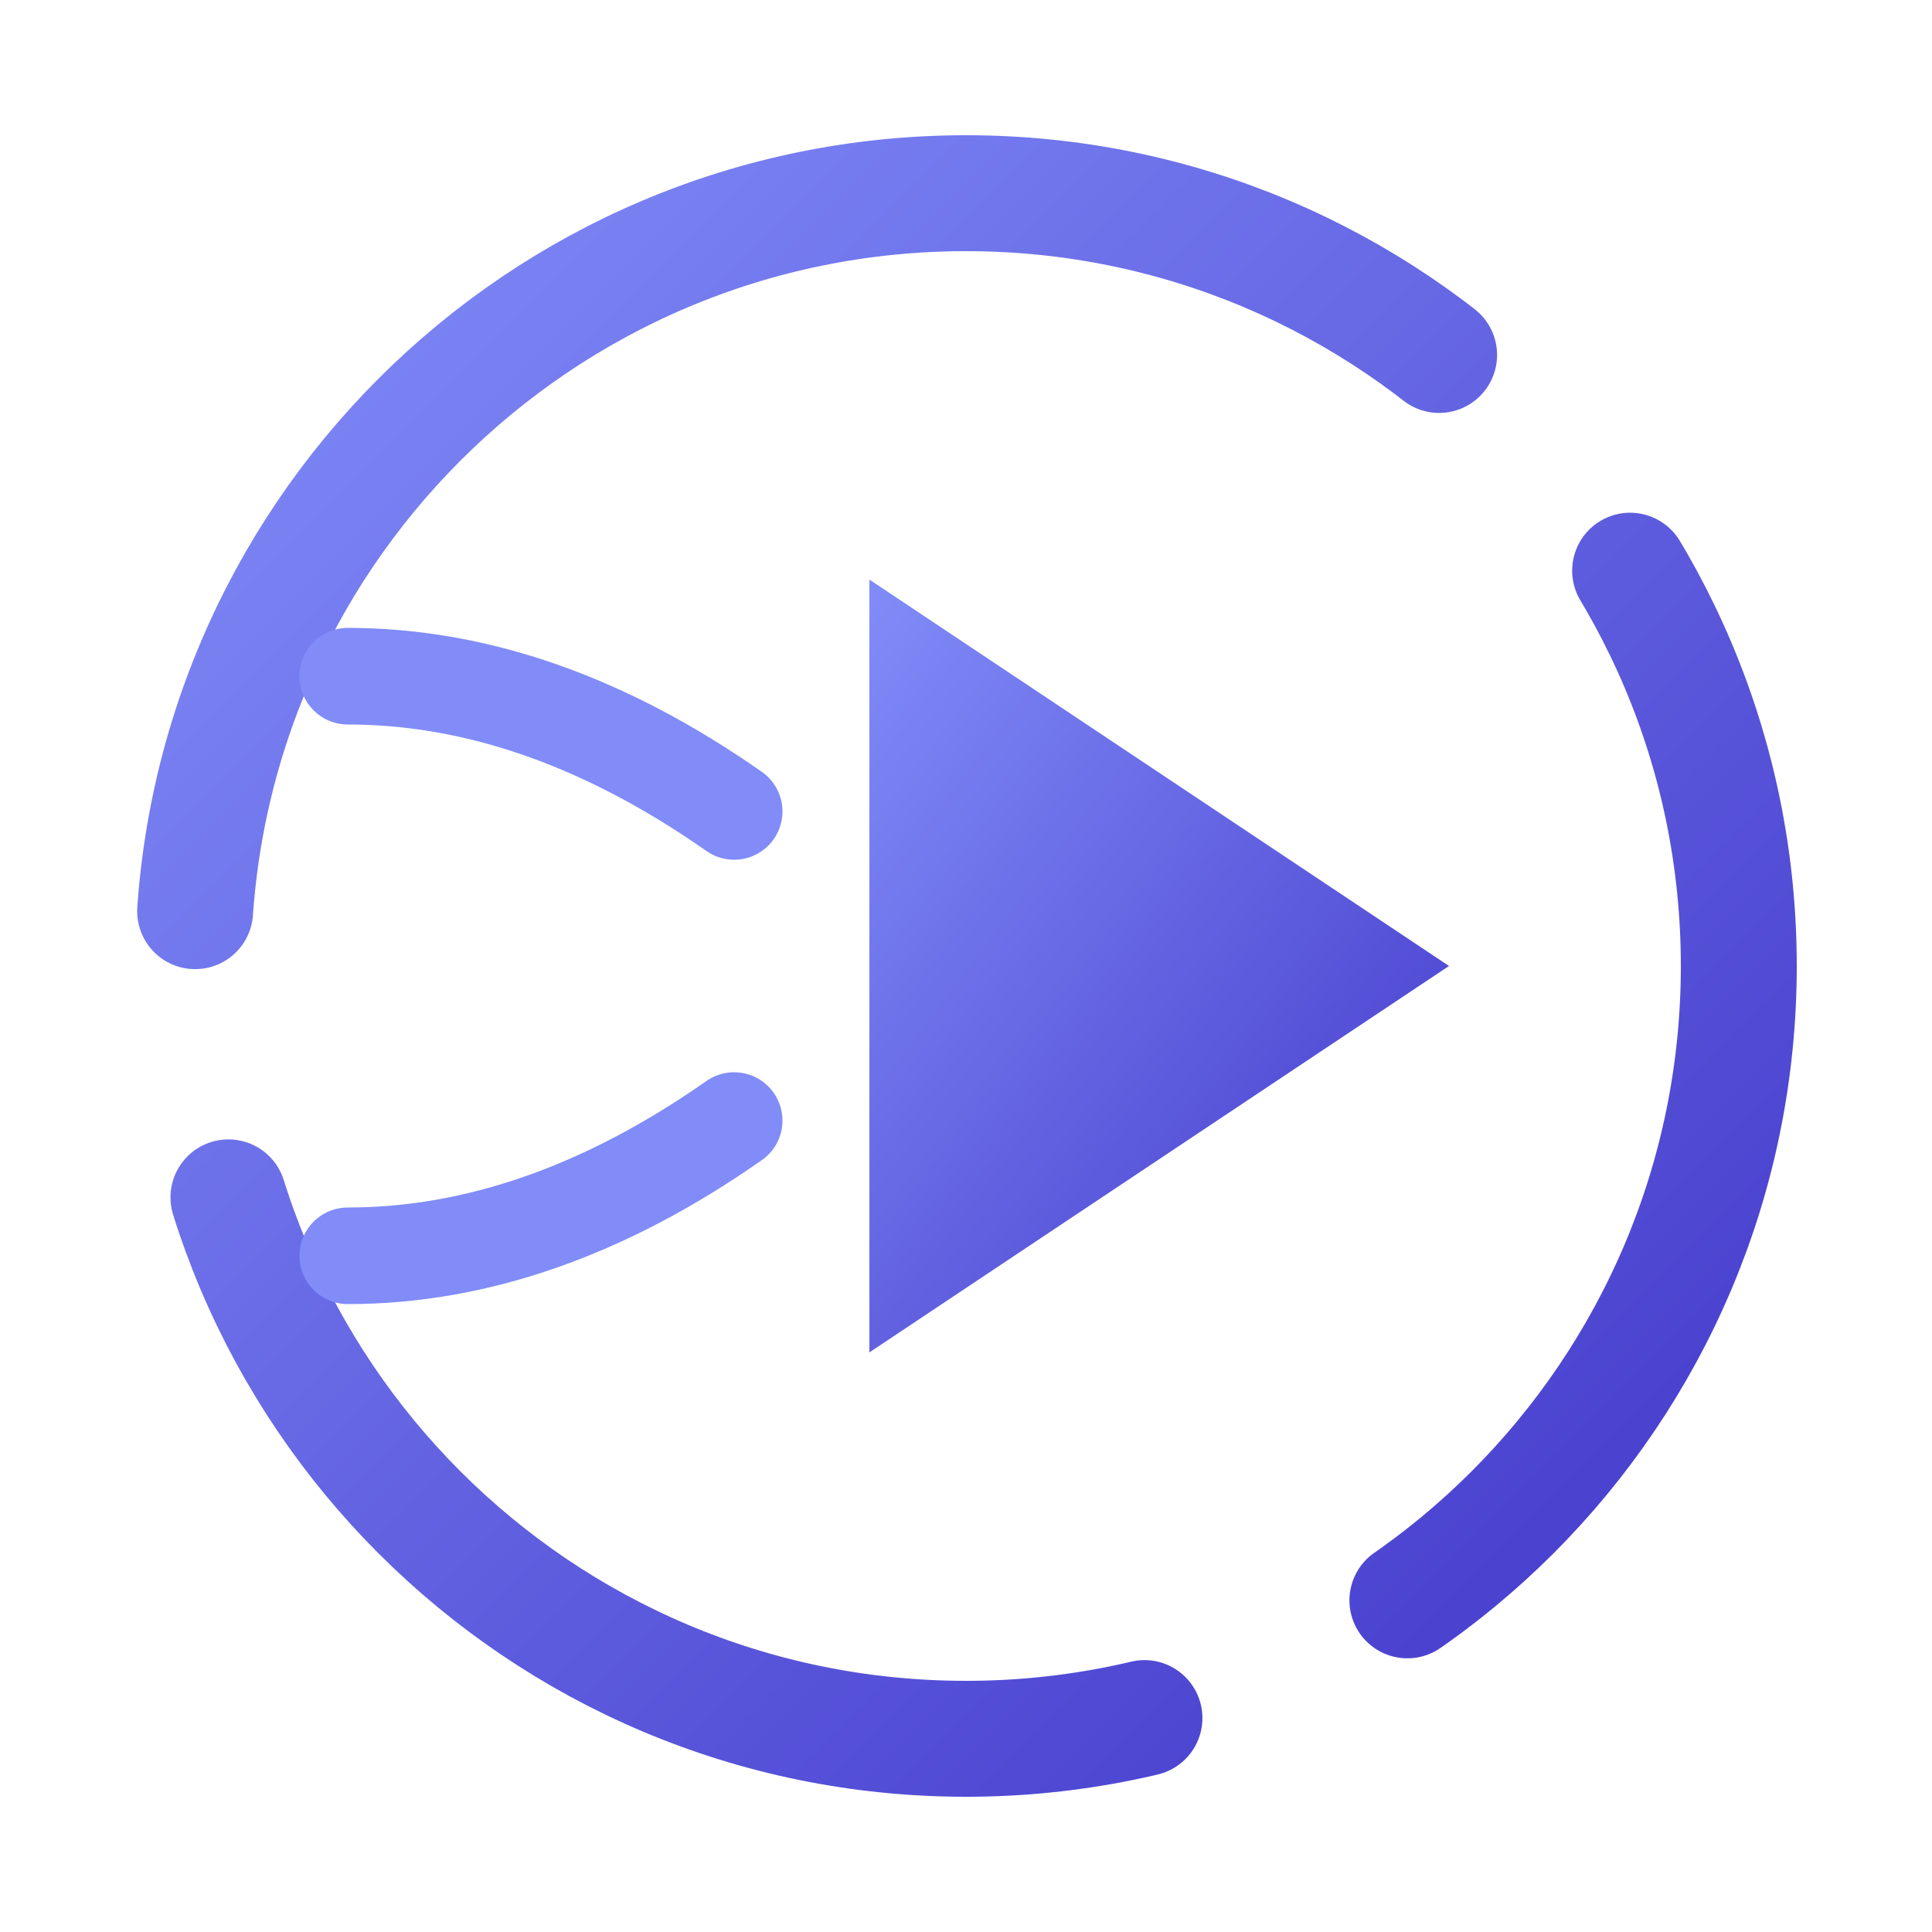
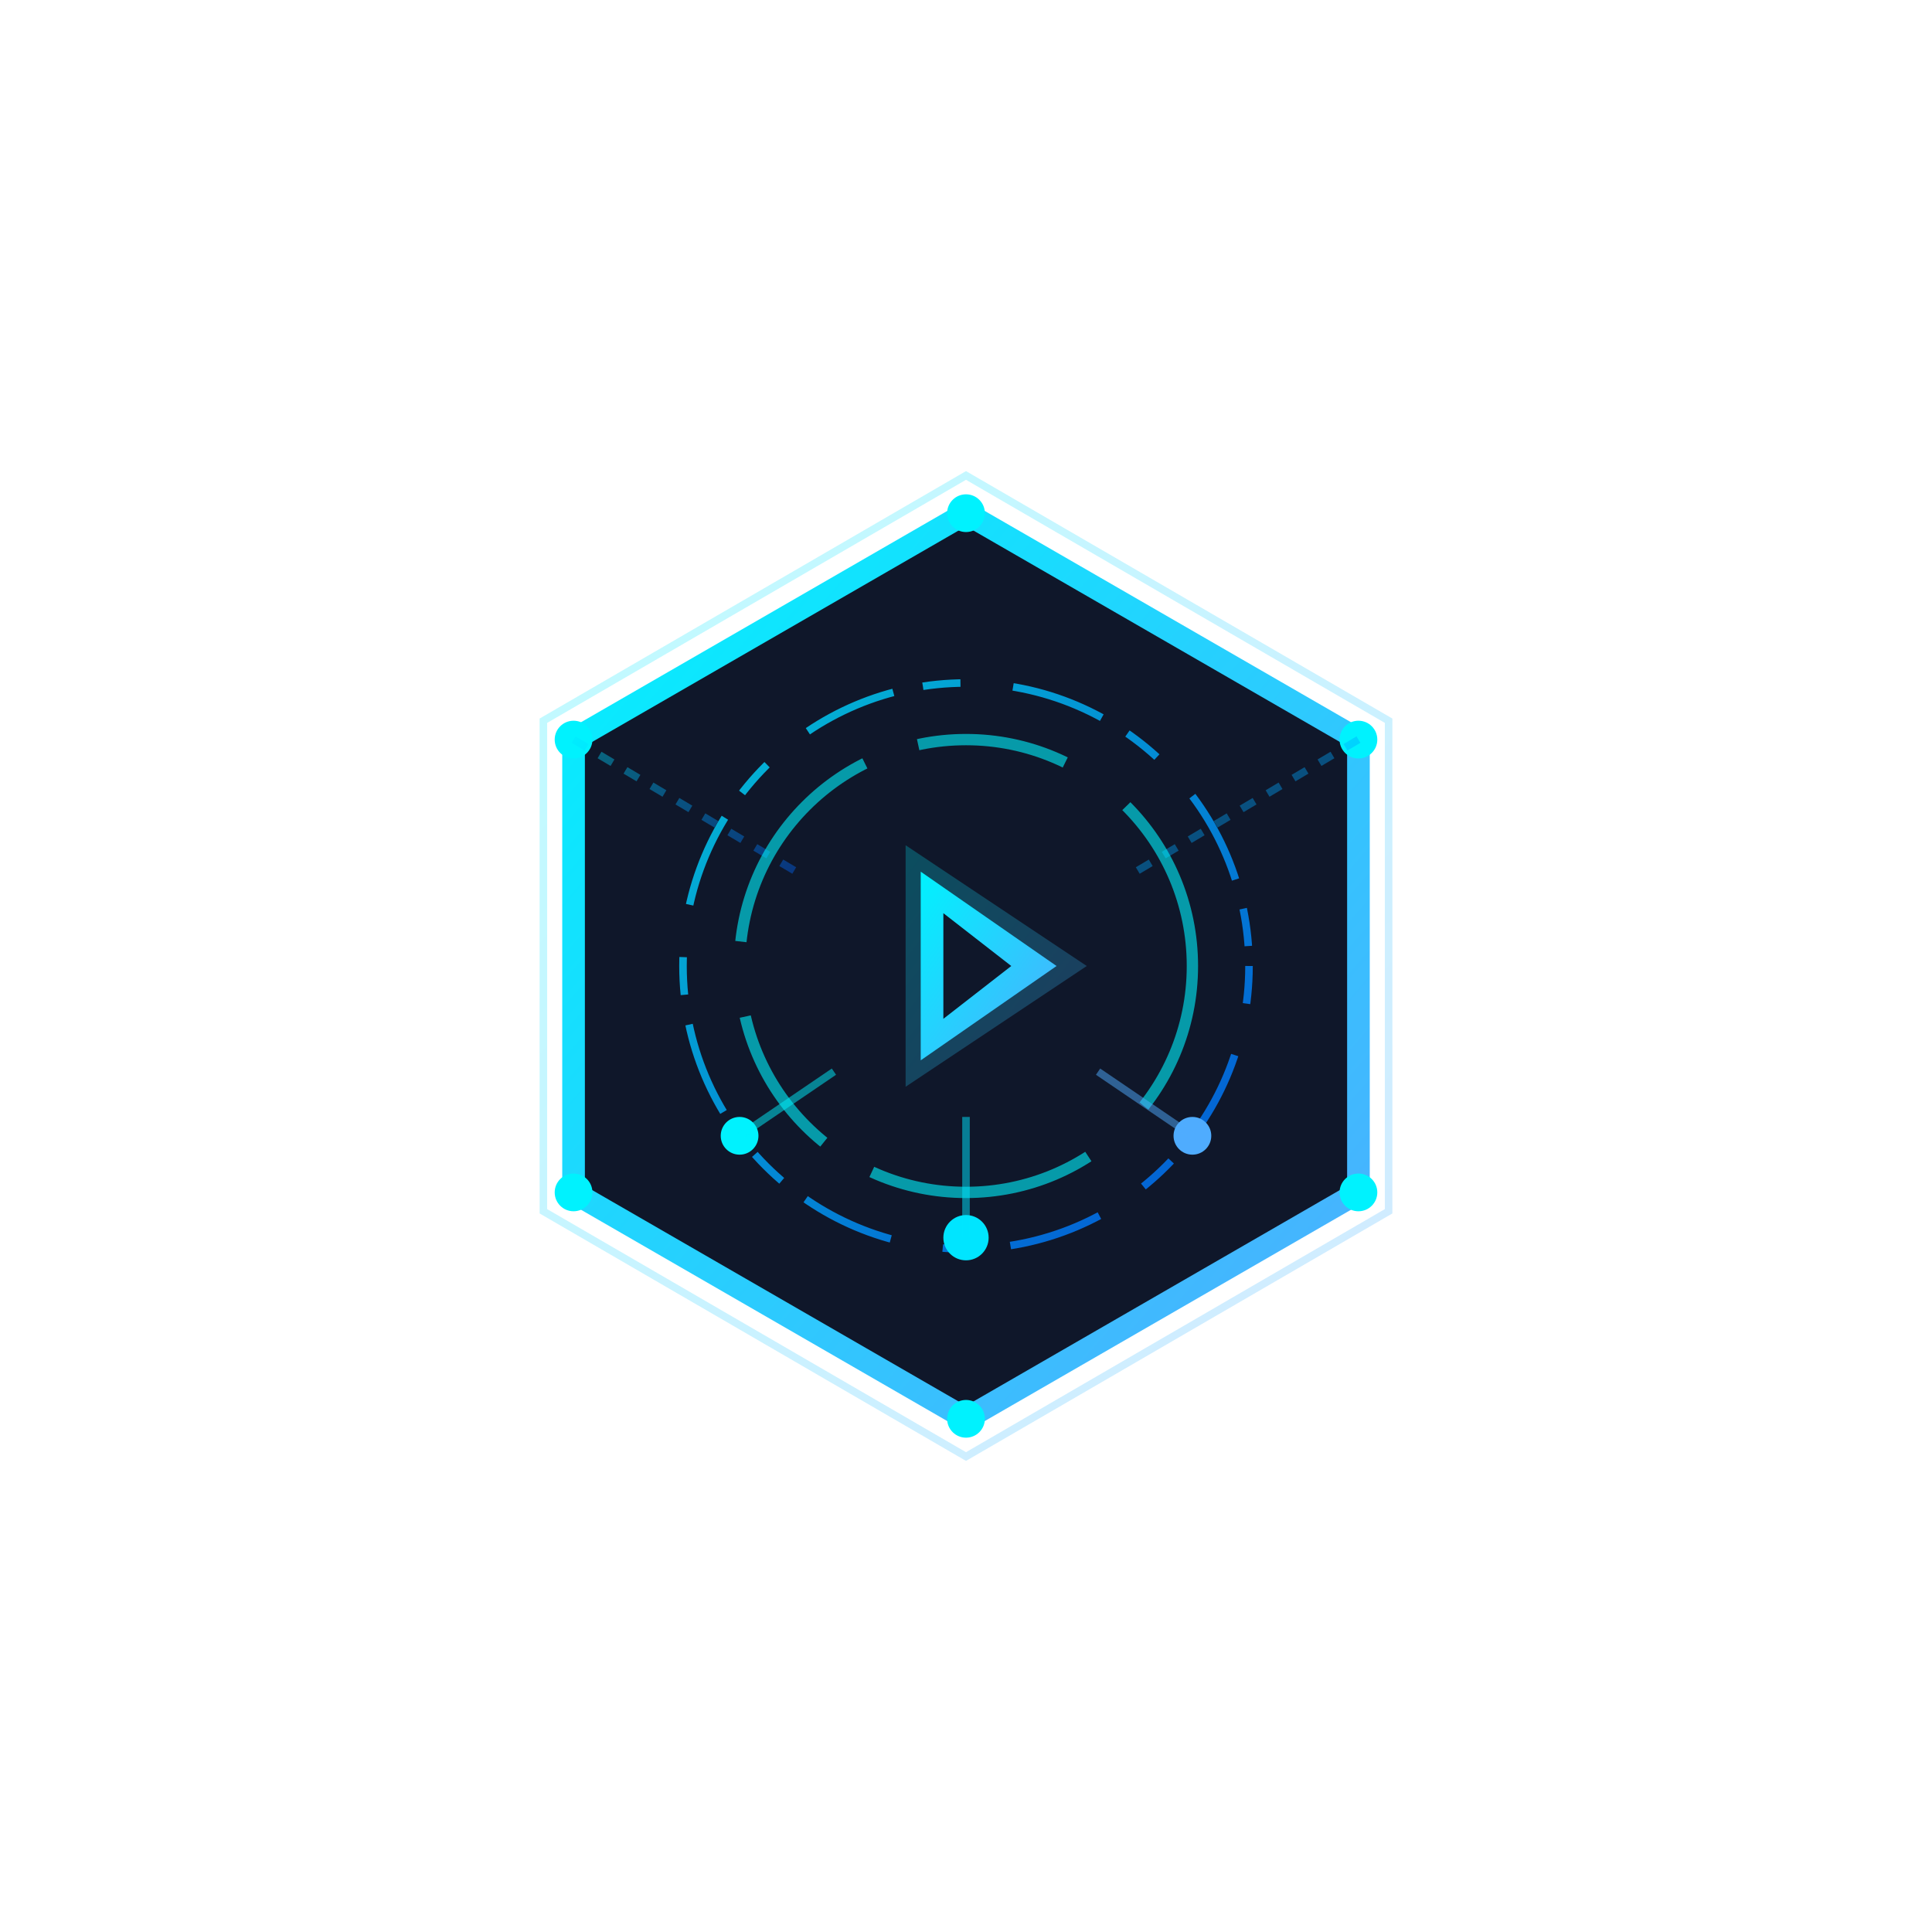
- <svg xmlns="http://www.w3.org/2000/svg" viewBox="0 0 100 100">
+ <svg xmlns="http://www.w3.org/2000/svg" viewBox="0 0 512 512" width="100%" height="100%">
  <defs>
-     <linearGradient id="reaGrad" x1="0%" y1="0%" x2="100%" y2="100%">
-       <stop offset="0%" style="stop-color:#818cf8;stop-opacity:1" />
-       <stop offset="100%" style="stop-color:#4338ca;stop-opacity:1" />
+     <linearGradient id="cyan_grad" x1="0%" y1="0%" x2="100%" y2="100%">
+       <stop offset="0%" stop-color="#00F2FE" />
+       <stop offset="100%" stop-color="#4FACFE" />
+     </linearGradient>
+     <linearGradient id="accent_grad" x1="0%" y1="0%" x2="100%" y2="100%">
+       <stop offset="0%" stop-color="#00E5FF" />
+       <stop offset="100%" stop-color="#0066FF" />
    </linearGradient>
  </defs>
-   <path d="M50 10 a40 40 0 1 0 0 80 a40 40 0 1 0 0 -80" fill="none" stroke="url(#reaGrad)" stroke-width="6" stroke-dasharray="60 15" stroke-linecap="round" />
-   <path d="M10 50 L35 50" fill="none" stroke="url(#reaGrad)" stroke-width="6" stroke-linecap="round" />
-   <path d="M18 35 Q 28 35 38 42" fill="none" stroke="#818cf8" stroke-width="5" stroke-linecap="round" />
-   <path d="M18 65 Q 28 65 38 58" fill="none" stroke="#818cf8" stroke-width="5" stroke-linecap="round" />
-   <polygon points="45,30 75,50 45,70" fill="url(#reaGrad)" />
+   <g transform="translate(256, 256)">
+     <polygon points="0,-130 112,-65 112,65 0,130 -112,65 -112,-65" fill="none" stroke="url(#cyan_grad)" stroke-width="2" opacity="0.25" />
+     <polygon points="0,-120 104,-60 104,60 0,120 -104,60 -104,-60" fill="#0F172A" stroke="url(#cyan_grad)" stroke-width="6" stroke-linejoin="round" />
+     <circle cx="0" cy="-120" r="5" fill="#00F2FE" />
+     <circle cx="104" cy="-60" r="5" fill="#00F2FE" />
+     <circle cx="104" cy="60" r="5" fill="#00F2FE" />
+     <circle cx="0" cy="120" r="5" fill="#00F2FE" />
+     <circle cx="-104" cy="60" r="5" fill="#00F2FE" />
+     <circle cx="-104" cy="-60" r="5" fill="#00F2FE" />
+     <line x1="-104" y1="-60" x2="-45" y2="-25" stroke="url(#accent_grad)" stroke-width="2" opacity="0.4" stroke-dasharray="4,4" />
+     <line x1="104" y1="-60" x2="45" y2="-25" stroke="url(#accent_grad)" stroke-width="2" opacity="0.4" stroke-dasharray="4,4" />
+     <line x1="0" y1="-120" x2="0" y2="-55" stroke="url(#accent_grad)" stroke-width="2" opacity="0.4" stroke-dasharray="4,4" />
+     <circle cx="0" cy="0" r="75" fill="none" stroke="url(#accent_grad)" stroke-width="2" stroke-dasharray="10, 14, 25, 8" opacity="0.8" />
+     <circle cx="0" cy="0" r="60" fill="none" stroke="#00F2FE" stroke-width="3" stroke-dasharray="40, 20, 60, 15" opacity="0.6" />
+     <g transform="translate(0, 0)">
+       <polygon points="-16,-32 32,0 -16,32" fill="url(#cyan_grad)" opacity="0.25" />
+       <polygon points="-12,-25 24,0 -12,25" fill="url(#cyan_grad)" />
+       <polygon points="-6,-14 12,0 -6,14" fill="#0F172A" />
+     </g>
+     <circle cx="-60" cy="45" r="5" fill="#00F2FE" />
+     <circle cx="0" cy="72" r="6" fill="#00E5FF" />
+     <circle cx="60" cy="45" r="5" fill="#4FACFE" />
+     <line x1="-60" y1="45" x2="-35" y2="28" stroke="#00F2FE" stroke-width="2" opacity="0.5" />
+     <line x1="0" y1="72" x2="0" y2="40" stroke="#00E5FF" stroke-width="2" opacity="0.5" />
+     <line x1="60" y1="45" x2="35" y2="28" stroke="#4FACFE" stroke-width="2" opacity="0.5" />
+   </g>
</svg>
